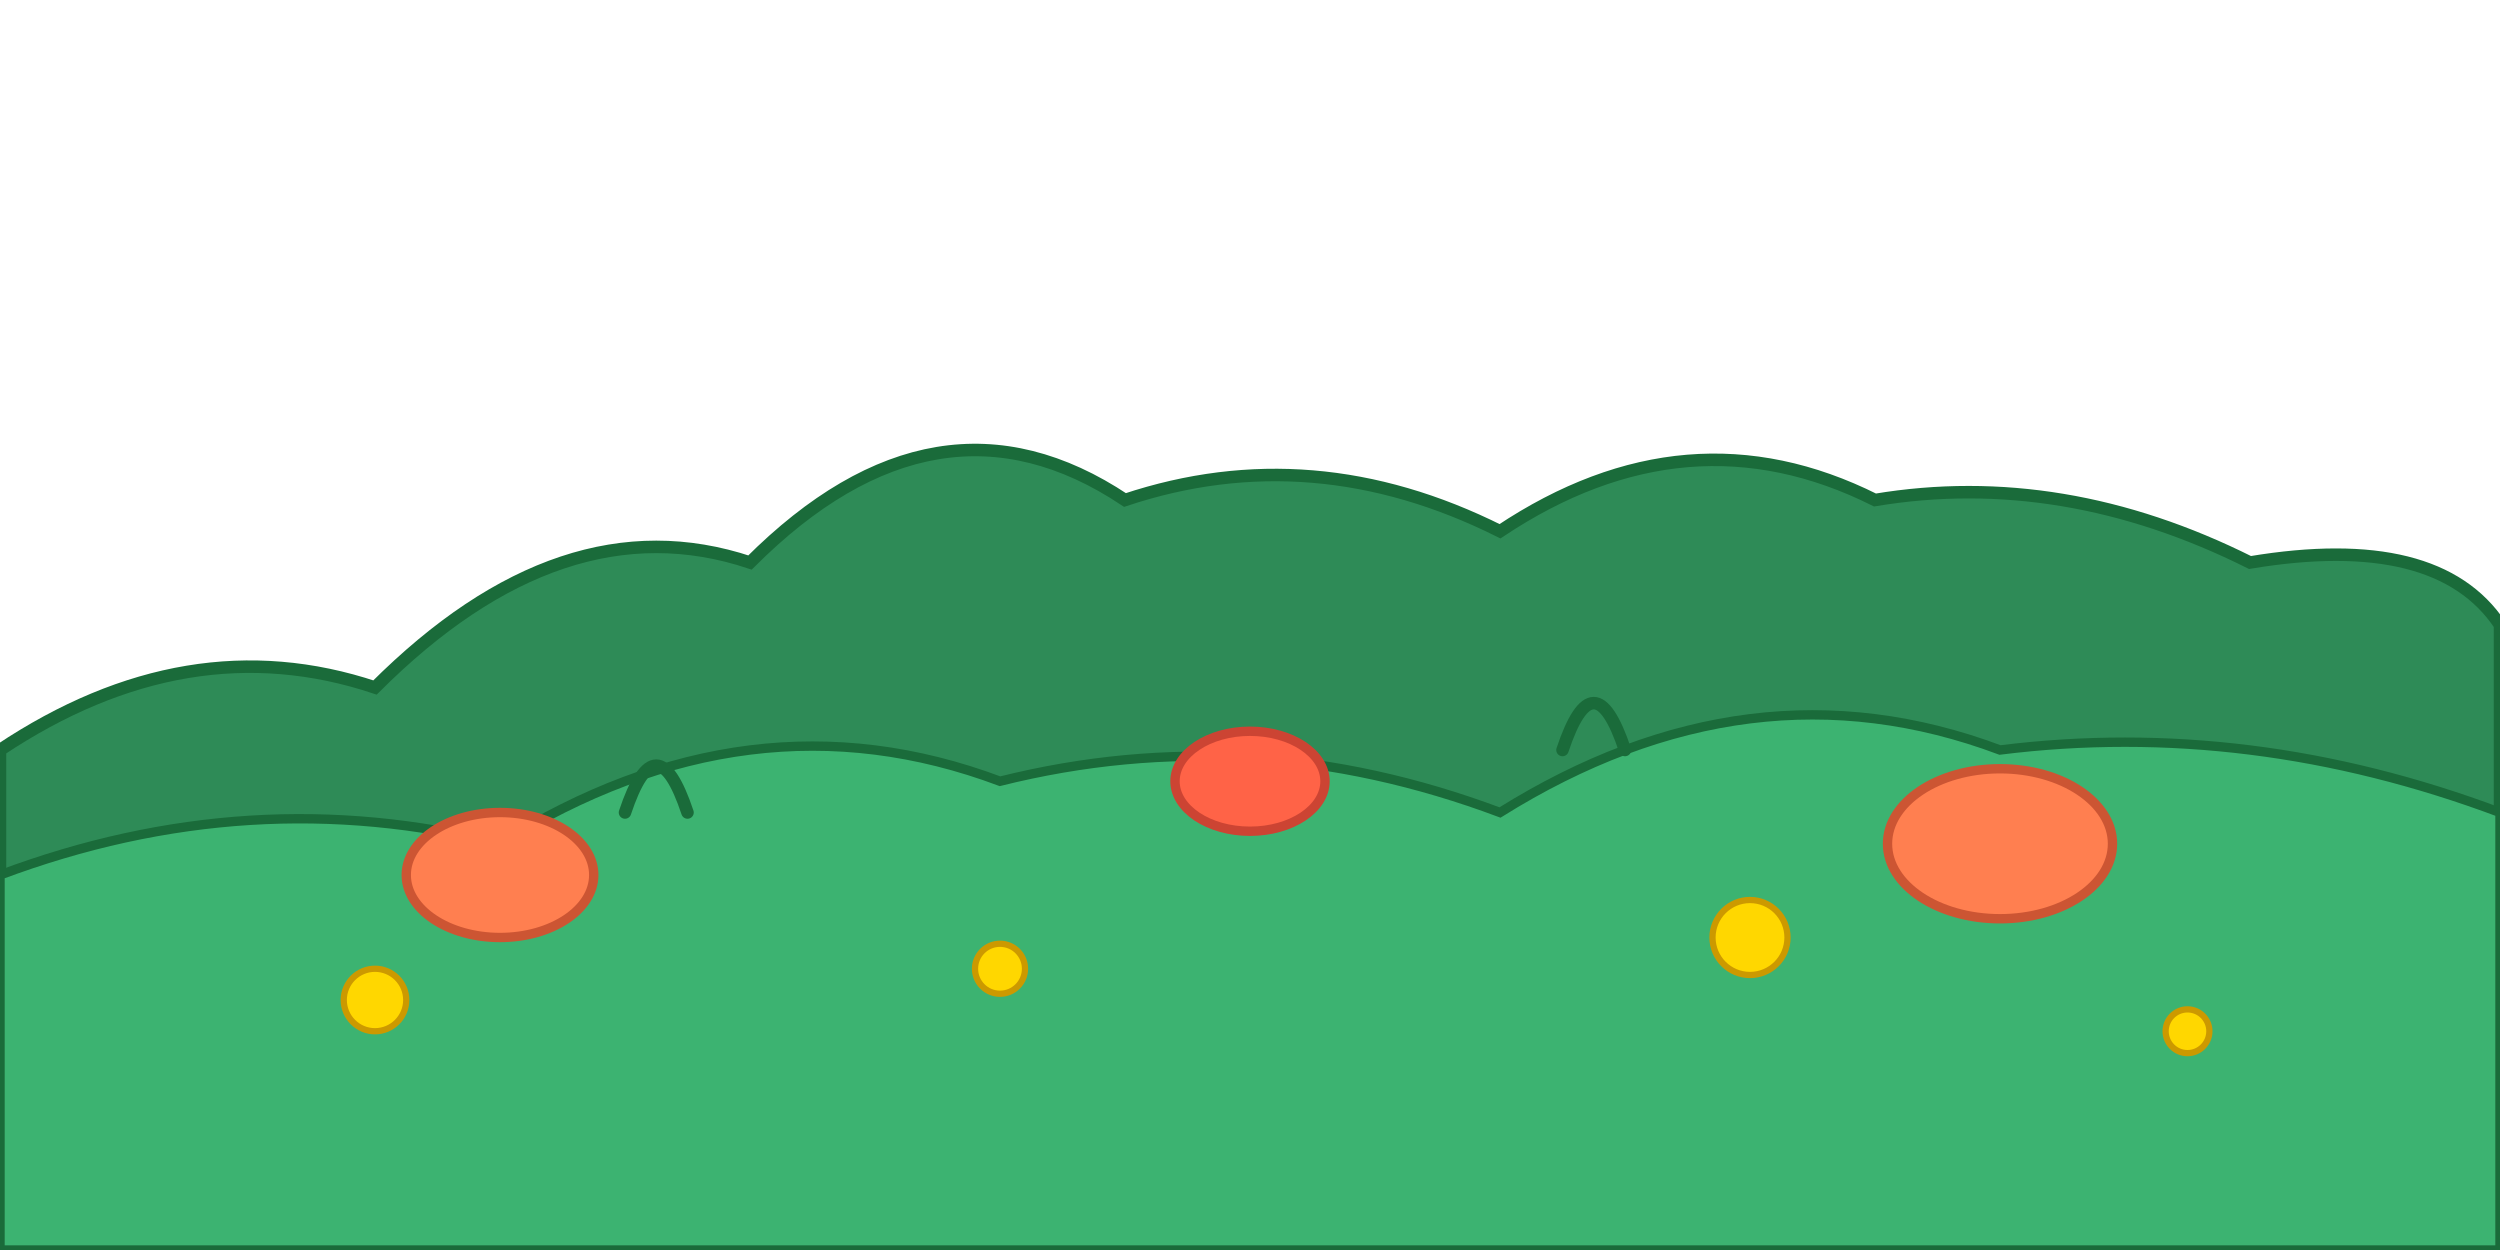
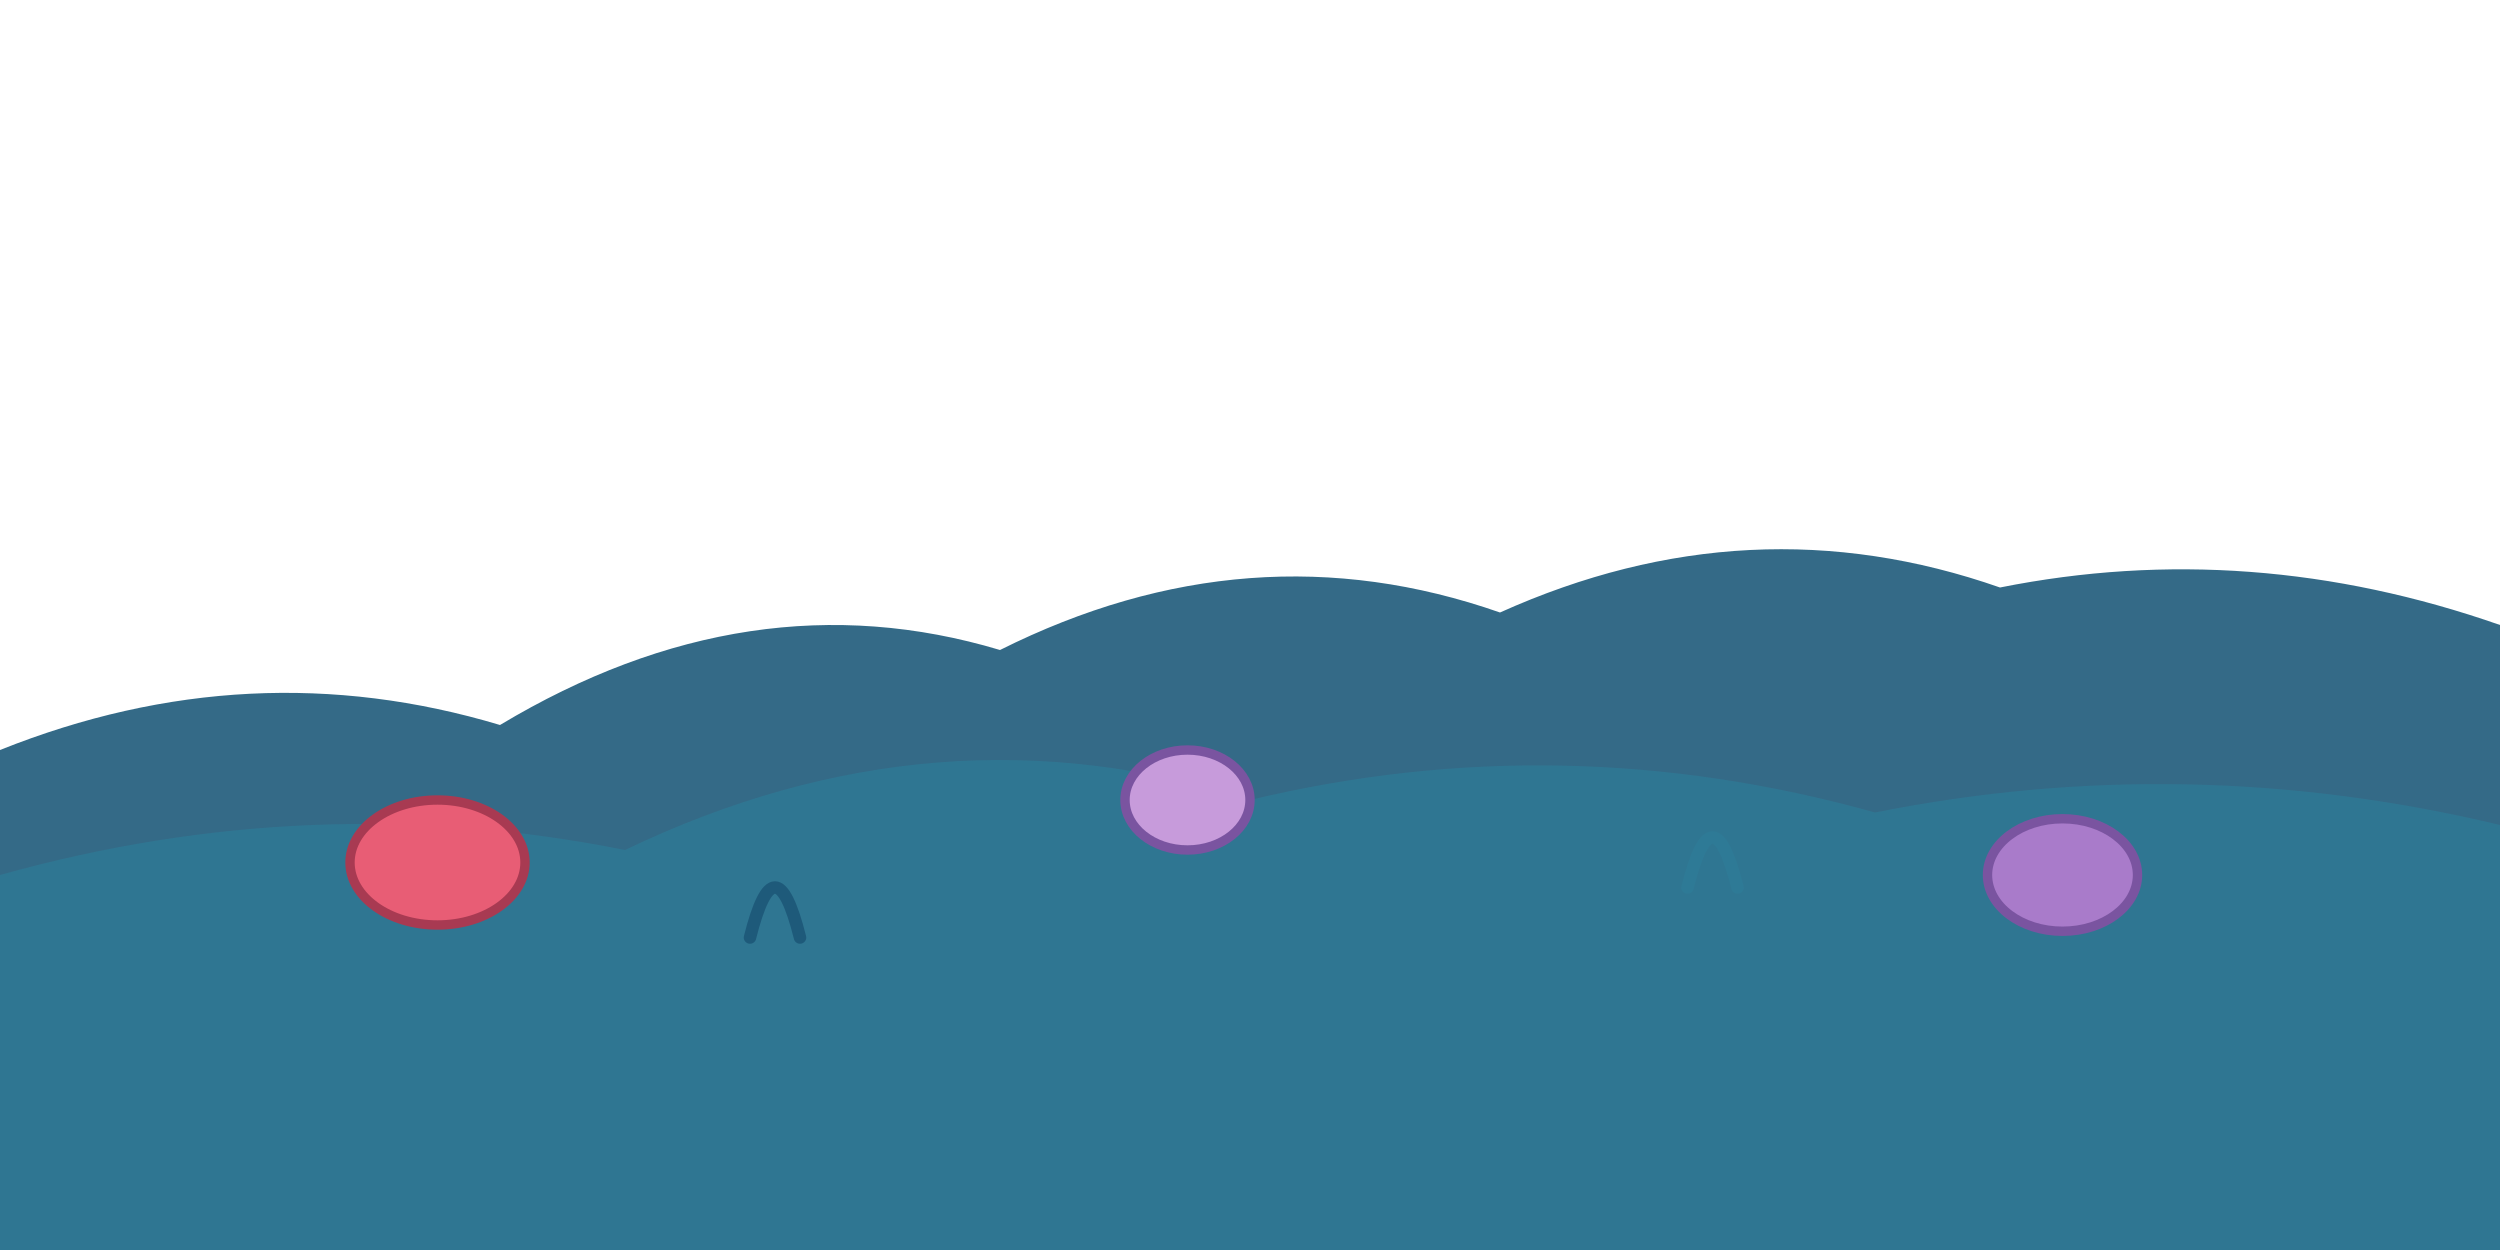
<svg xmlns="http://www.w3.org/2000/svg" viewBox="0 0 400 200">
  <g id="scene-reef-mid">
-     <path d="M0 200 L0 120 Q30 100 60 110 Q90 80 120 90 Q150 60 180 80 Q210 70 240 85 Q270 65 300 80 Q330 75 360 90 Q390 85 400 100 L400 200Z" fill="#2E8B57" stroke="#1A6B3A" stroke-width="2" />
-     <path d="M0 200 L0 140 Q40 125 80 135 Q120 110 160 125 Q200 115 240 130 Q280 105 320 120 Q360 115 400 130 L400 200Z" fill="#3CB371" stroke="#1A6B3A" stroke-width="1.5" />
-     <ellipse cx="80" cy="140" rx="15" ry="10" fill="#FF7F50" stroke="#CC5533" stroke-width="1.5" />
-     <ellipse cx="200" cy="125" rx="12" ry="8" fill="#FF6347" stroke="#CC4433" stroke-width="1.5" />
-     <ellipse cx="320" cy="135" rx="18" ry="12" fill="#FF7F50" stroke="#CC5533" stroke-width="1.5" />
-     <circle cx="60" cy="160" r="5" fill="#FFD700" stroke="#CC9900" stroke-width="1" />
-     <circle cx="160" cy="155" r="4" fill="#FFD700" stroke="#CC9900" stroke-width="1" />
-     <circle cx="280" cy="150" r="6" fill="#FFD700" stroke="#CC9900" stroke-width="1" />
-     <circle cx="350" cy="165" r="3.5" fill="#FFD700" stroke="#CC9900" stroke-width="1" />
-     <path d="M100 130 Q105 115 110 130" fill="none" stroke="#1A6B3A" stroke-width="2" stroke-linecap="round" />
-     <path d="M250 120 Q255 105 260 120" fill="none" stroke="#1A6B3A" stroke-width="2" stroke-linecap="round" />
+     <path d="M0 200 L0 120 Q40 104 80 116 Q120 92 160 104 Q200 84 240 98 Q280 80 320 94 Q360 86 400 100 L400 200 Z" fill="#1E5A7A" opacity="0.9" />
+     <path d="M0 200 L0 140 Q50 126 100 136 Q150 112 200 128 Q250 116 300 130 Q350 120 400 132 L400 200 Z" fill="#2E7A96" opacity="0.75" />
+     <ellipse cx="70" cy="138" rx="14" ry="10" fill="#E85D75" stroke="#A83A52" stroke-width="1.5" />
+     <ellipse cx="330" cy="140" rx="12" ry="9" fill="#A97BCA" stroke="#7A54A0" stroke-width="1.5" />
+     <ellipse cx="190" cy="128" rx="10" ry="8" fill="#C79BDB" stroke="#7A54A0" stroke-width="1.5" />
+     <path d="M120 150 Q124 134 128 150" fill="none" stroke="#1E5A7A" stroke-width="2" stroke-linecap="round" />
+     <path d="M270 142 Q274 126 278 142" fill="none" stroke="#2E7A96" stroke-width="2" stroke-linecap="round" />
  </g>
</svg>
